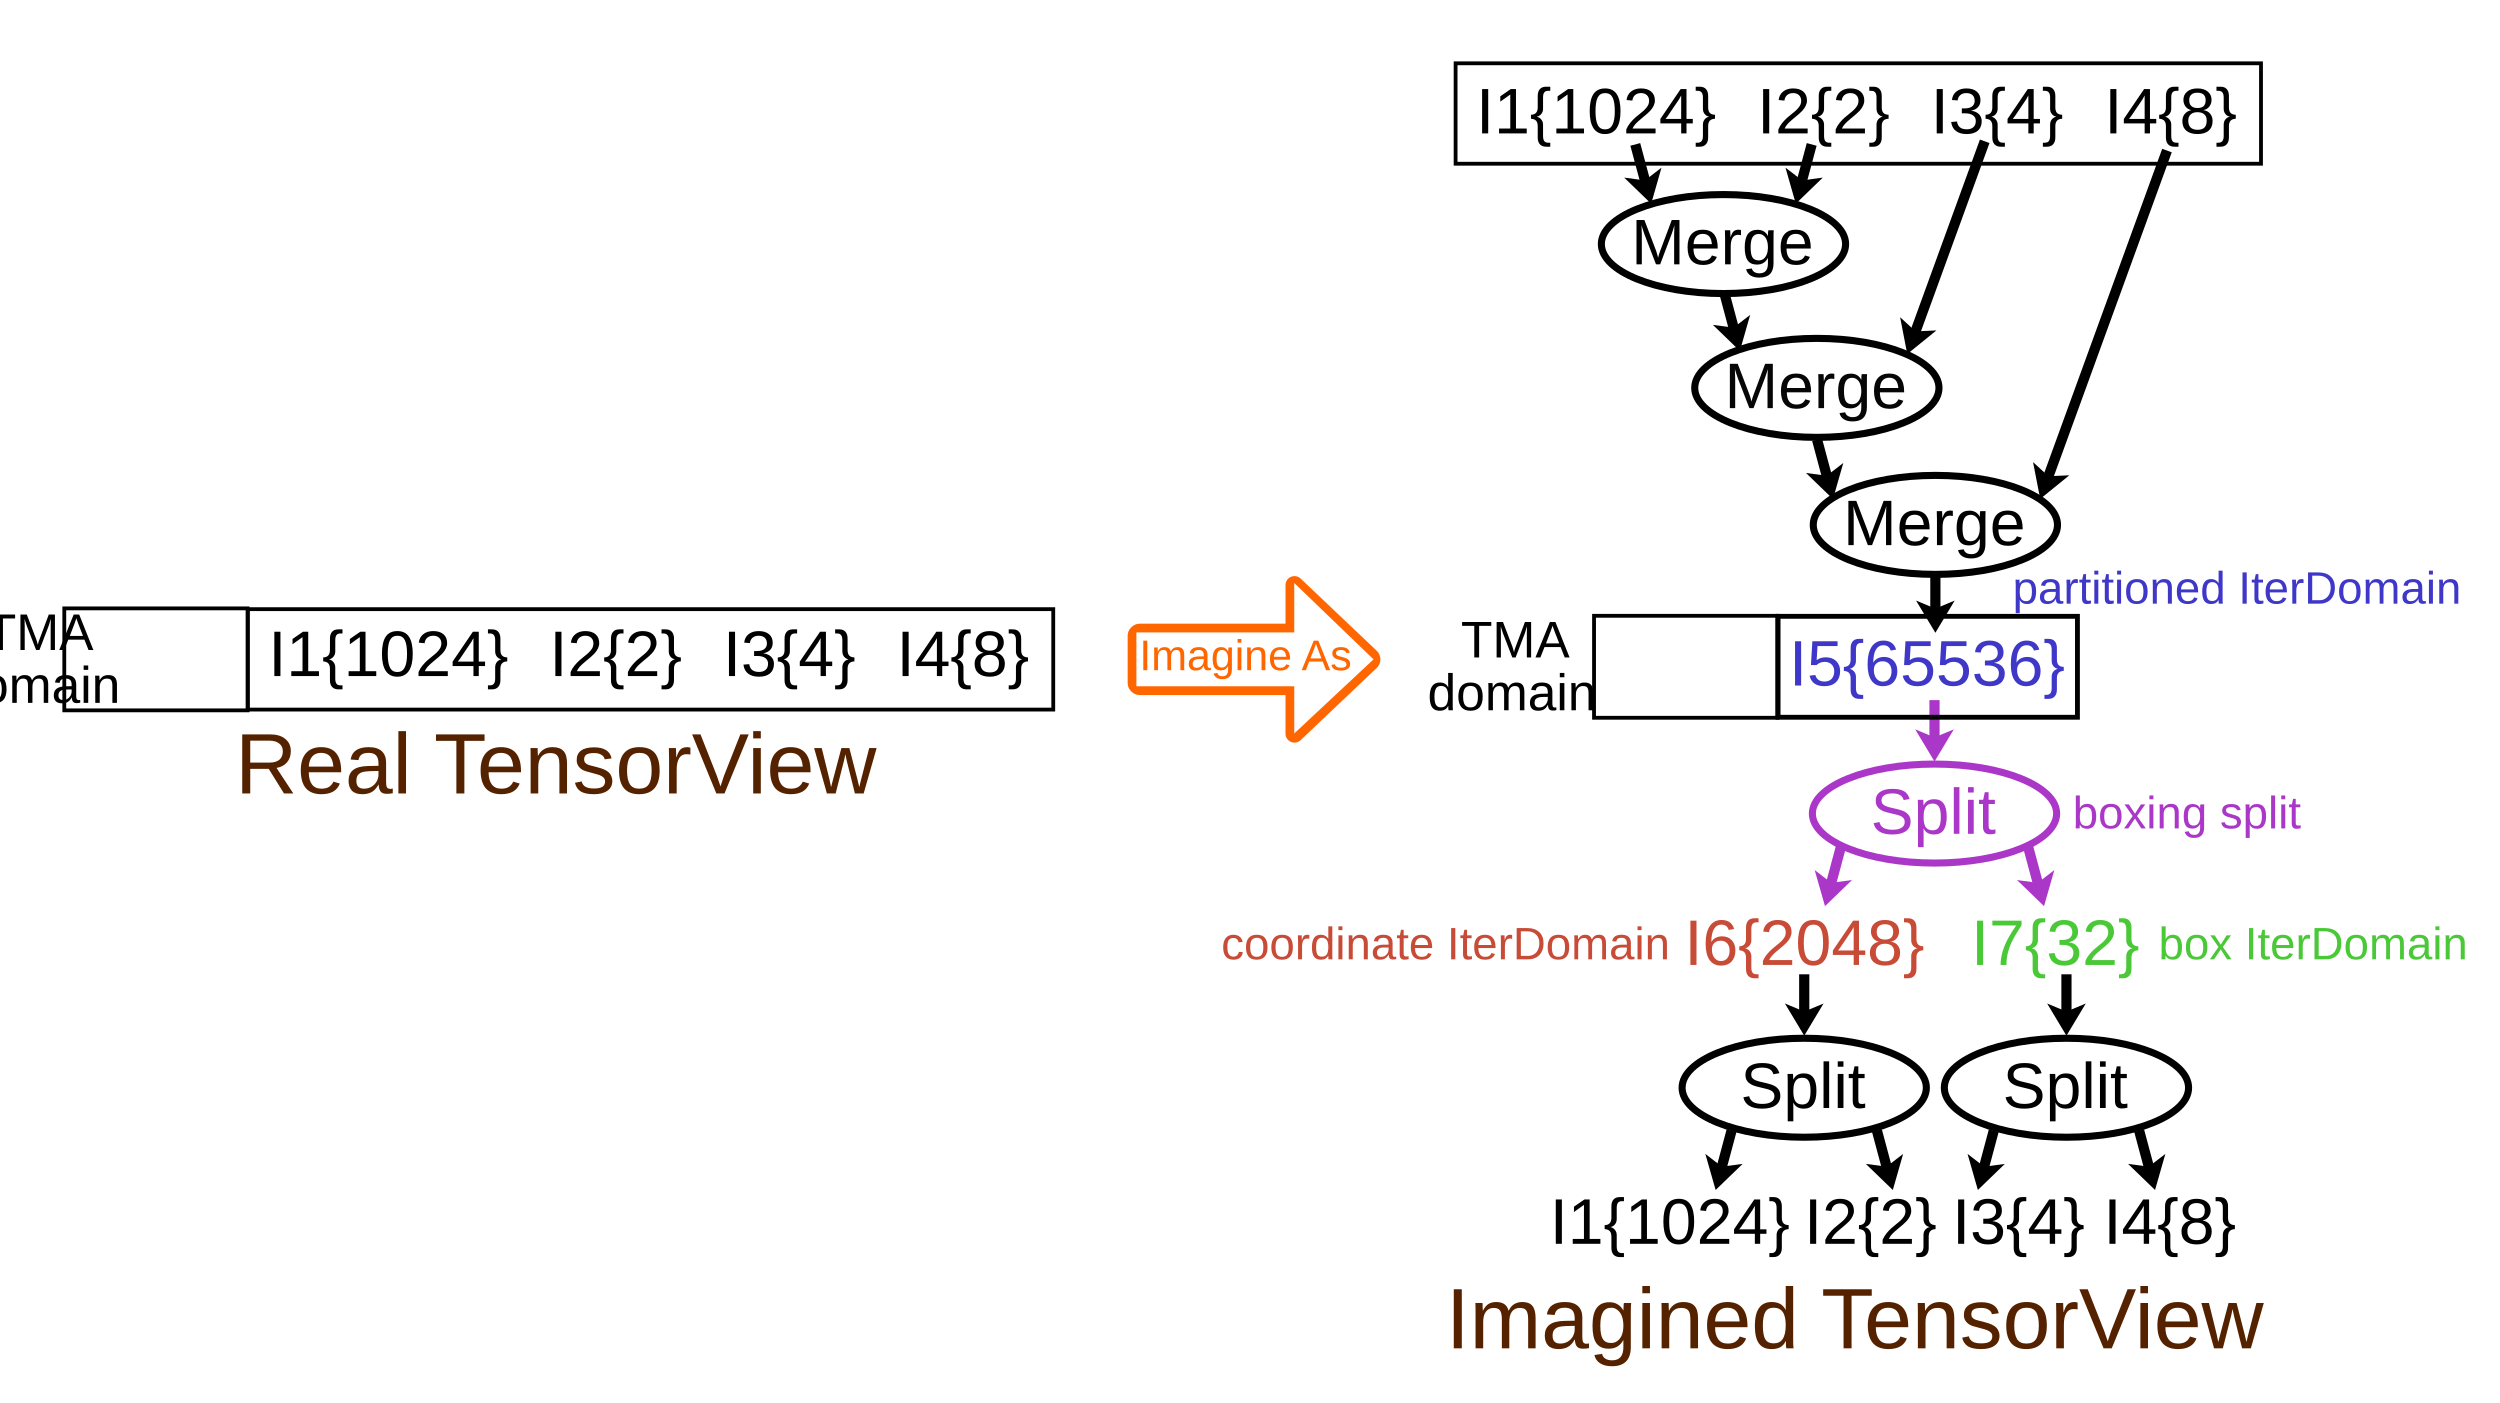
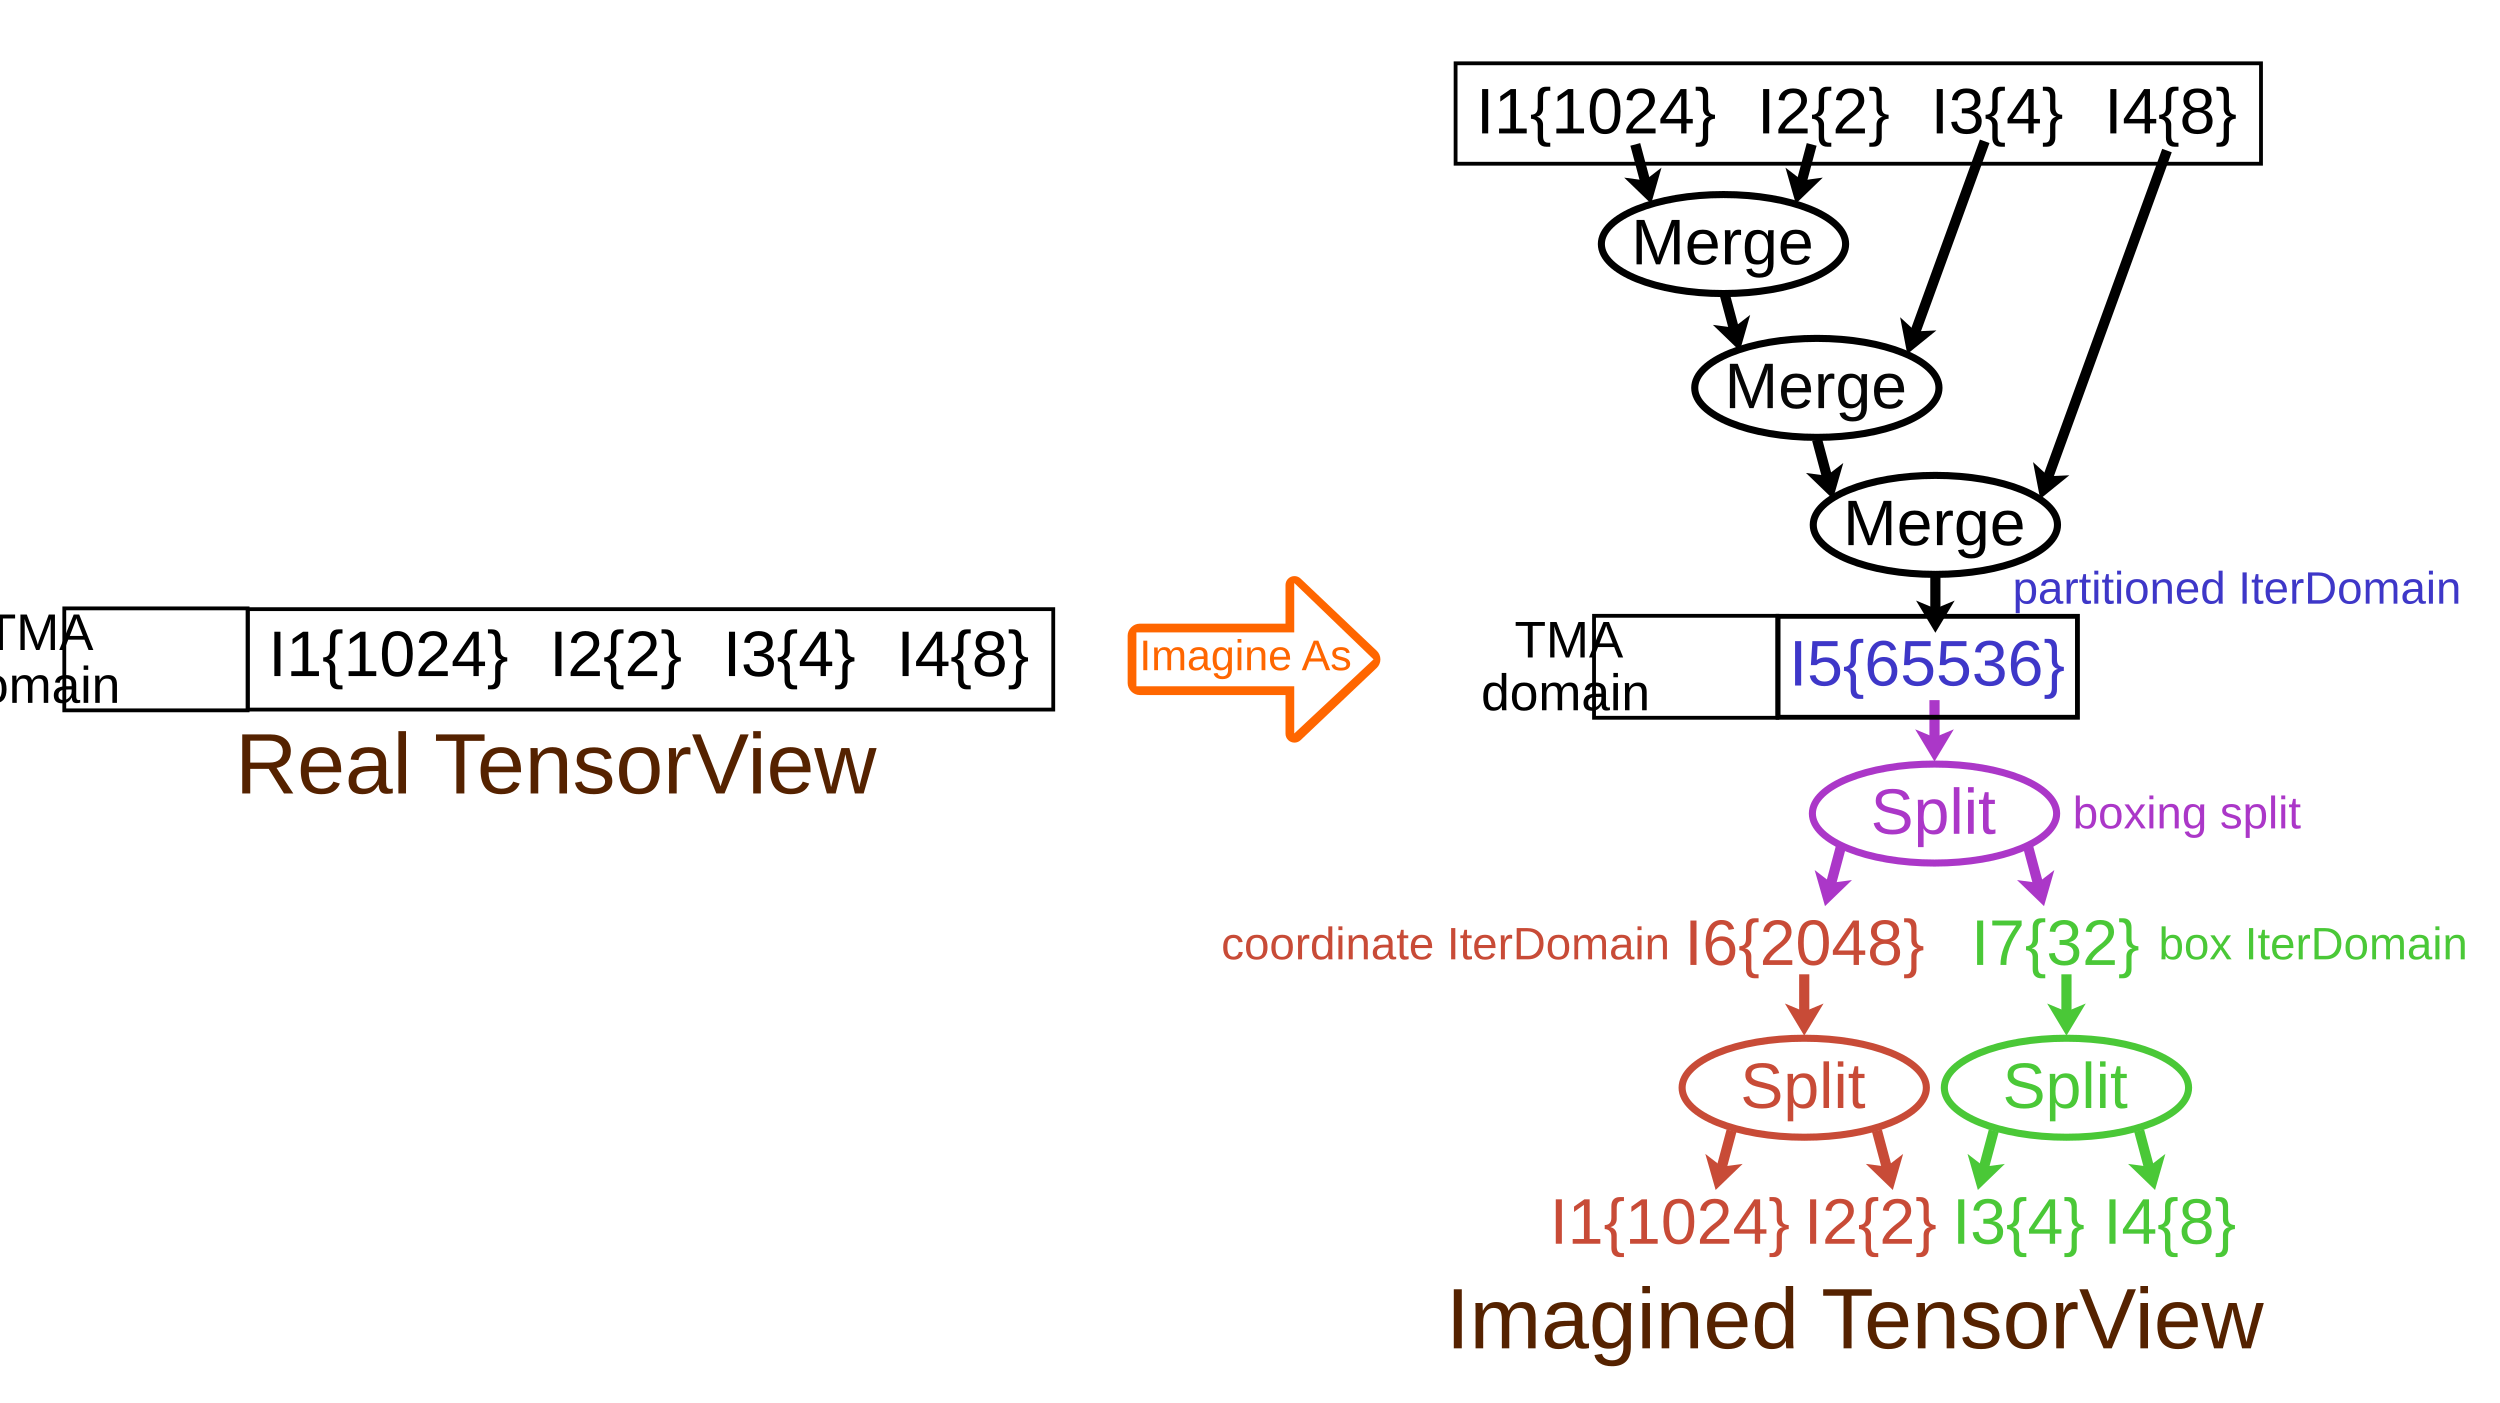
<svg xmlns="http://www.w3.org/2000/svg" width="205mm" height="115mm" viewBox="0 0 205 115" version="1.1" id="svg1" xml:space="preserve">
  <defs id="defs1" />
  <g id="layer1">
    <g id="g27" transform="matrix(0.4989088,0,0,0.4989088,3.883558,3.314928)">
      <text xml:space="preserve" style="font-style:normal;font-weight:normal;font-size:10.583px;line-height:1.25;font-family:sans-serif;fill:#000000;fill-opacity:1;stroke:none;stroke-width:0.265" x="36.34" y="104.466" id="text1-3-2">
        <tspan id="tspan1-1-6" style="font-style:normal;font-variant:normal;font-weight:normal;font-stretch:normal;font-family:Arial;-inkscape-font-specification:Arial;fill:#000000;fill-opacity:1;stroke-width:0.265" x="36.34" y="104.466">I1{1024}</tspan>
      </text>
      <text xml:space="preserve" style="font-style:normal;font-weight:normal;font-size:10.583px;line-height:1.25;font-family:sans-serif;fill:#000000;fill-opacity:1;stroke:none;stroke-width:0.265" x="82.529" y="104.466" id="text3-7-9">
        <tspan id="tspan3-8-5" style="font-style:normal;font-variant:normal;font-weight:normal;font-stretch:normal;font-family:Arial;-inkscape-font-specification:Arial;fill:#000000;fill-opacity:1;stroke-width:0.265" x="82.529" y="104.466">I2{2}</tspan>
      </text>
      <text xml:space="preserve" style="font-style:normal;font-weight:normal;font-size:10.583px;line-height:1.25;font-family:sans-serif;fill:#000000;fill-opacity:1;stroke:none;stroke-width:0.265" x="111.059" y="104.466" id="text3-7-9-3">
        <tspan id="tspan3-8-5-9" style="font-style:normal;font-variant:normal;font-weight:normal;font-stretch:normal;font-family:Arial;-inkscape-font-specification:Arial;fill:#000000;fill-opacity:1;stroke-width:0.265" x="111.059" y="104.466">I3{4}</tspan>
      </text>
      <text xml:space="preserve" style="font-style:normal;font-weight:normal;font-size:10.583px;line-height:1.25;font-family:sans-serif;fill:#000000;fill-opacity:1;stroke:none;stroke-width:0.265" x="139.59" y="104.466" id="text3-7-9-3-3">
        <tspan id="tspan3-8-5-9-9" style="font-style:normal;font-variant:normal;font-weight:normal;font-stretch:normal;font-family:Arial;-inkscape-font-specification:Arial;fill:#000000;fill-opacity:1;stroke-width:0.265" x="139.59" y="104.466">I4{8}</tspan>
      </text>
      <rect style="fill:none;stroke:#000000;stroke-width:0.626;stroke-dasharray:none" id="rect6-6-1" width="132.375" height="16.506" x="32.952" y="93.475" />
      <g id="g19" transform="translate(0,90.57223)">
        <rect style="fill:none;stroke:#000000;stroke-width:0.626;stroke-dasharray:none" id="rect6-8-0-2" width="30.127" height="16.759" x="2.783" y="2.776" />
        <text xml:space="preserve" style="font-style:normal;font-weight:normal;font-size:8.467px;line-height:1.25;font-family:sans-serif;fill:#000000;fill-opacity:1;stroke:none;stroke-width:0.265" x="31.801" y="7.622" id="text8-6-7">
          <tspan id="tspan8-3-2" style="font-style:normal;font-variant:normal;font-weight:normal;font-stretch:normal;font-size:8.467px;font-family:Arial;-inkscape-font-specification:Arial;text-align:end;text-anchor:end;stroke-width:0.265" x="31.801" y="7.622" dy="2">TMA</tspan>
          <tspan style="font-style:normal;font-variant:normal;font-weight:normal;font-stretch:normal;font-size:8.467px;font-family:Arial;-inkscape-font-specification:Arial;text-align:end;text-anchor:end;stroke-width:0.265" x="31.801" y="18.303" id="tspan9-2-2" dy="0 0 0 -0.05">domain</tspan>
        </text>
      </g>
    </g>
    <text xml:space="preserve" style="font-size:3.739px;fill:#3e37c8;fill-opacity:1;stroke-width:0.331;stroke-dasharray:none" x="165.04" y="49.499" id="text6">
      <tspan id="tspan6" style="font-style:normal;font-variant:normal;font-weight:normal;font-stretch:normal;font-size:3.739px;font-family:Arial;-inkscape-font-specification:Arial;stroke-width:0.331" x="165.04" y="49.499">partitioned IterDomain</tspan>
    </text>
    <text xml:space="preserve" style="font-size:3.739px;fill:#ab37c8;fill-opacity:1;stroke-width:0.331;stroke-dasharray:none" x="169.967" y="67.933" id="text6-8">
      <tspan id="tspan6-8" style="font-style:normal;font-variant:normal;font-weight:normal;font-stretch:normal;font-size:3.739px;font-family:Arial;-inkscape-font-specification:Arial;fill:#ab37c8;fill-opacity:1;stroke-width:0.331" x="169.967" y="67.933">boxing split</tspan>
    </text>
    <text xml:space="preserve" style="font-size:3.739px;fill:#4ac837;fill-opacity:1;stroke-width:0.331;stroke-dasharray:none" x="177.004" y="78.664" id="text6-9">
      <tspan id="tspan6-2" style="font-style:normal;font-variant:normal;font-weight:normal;font-stretch:normal;font-size:3.739px;font-family:Arial;-inkscape-font-specification:Arial;fill:#4ac837;fill-opacity:1;stroke-width:0.331" x="177.004" y="78.664">box IterDomain</tspan>
    </text>
    <text xml:space="preserve" style="font-size:3.739px;fill:#c84b37;fill-opacity:1;stroke-width:0.331;stroke-dasharray:none" x="100.146" y="78.664" id="text6-9-2">
      <tspan id="tspan6-2-6" style="font-style:normal;font-variant:normal;font-weight:normal;font-stretch:normal;font-size:3.739px;font-family:Arial;-inkscape-font-specification:Arial;fill:#c84b37;fill-opacity:1;stroke-width:0.331" x="100.146" y="78.664">coordinate IterDomain</tspan>
    </text>
-     <g id="g28" transform="matrix(0.4989088,0,0,0.4989088,3.948814,3.314928)">
-       <g id="g26" transform="translate(36.80747,0.8580268)">
-         <text xml:space="preserve" style="font-style:normal;font-weight:normal;font-size:10.583px;line-height:1.25;font-family:sans-serif;fill:#000000;fill-opacity:1;stroke:none;stroke-width:0.265" x="210.014" y="196.922" id="text1-3-2-6">
-           <tspan id="tspan1-1-6-1" style="font-style:normal;font-variant:normal;font-weight:normal;font-stretch:normal;font-family:Arial;-inkscape-font-specification:Arial;fill:#000000;fill-opacity:1;stroke-width:0.265" x="210.014" y="196.922">I1{1024}</tspan>
+     <text xml:space="preserve" style="font-style:normal;font-weight:normal;font-size:5.28px;line-height:1.25;font-family:sans-serif;fill:#c84b37;fill-opacity:1;stroke:none;stroke-width:0.132" x="127.09" y="101.989" id="text1-3-2-6">
+       <tspan id="tspan1-1-6-1" style="font-style:normal;font-variant:normal;font-weight:normal;font-stretch:normal;font-family:Arial;-inkscape-font-specification:Arial;fill:#c84b37;fill-opacity:1;stroke-width:0.132" x="127.09" y="101.989">I1{1024}</tspan>
+     </text>
+     <text xml:space="preserve" style="font-style:normal;font-weight:normal;font-size:5.28px;line-height:1.25;font-family:sans-serif;fill:#c84b37;fill-opacity:1;stroke:none;stroke-width:0.132" x="147.943" y="101.989" id="text1-3-2-6-6">
+       <tspan id="tspan1-1-6-1-5" style="font-style:normal;font-variant:normal;font-weight:normal;font-stretch:normal;font-family:Arial;-inkscape-font-specification:Arial;fill:#c84b37;fill-opacity:1;stroke-width:0.132" x="147.943" y="101.989">I2{2}</tspan>
+     </text>
+     <text xml:space="preserve" style="font-style:normal;font-weight:normal;font-size:5.28px;line-height:1.25;font-family:sans-serif;fill:#4ac837;fill-opacity:1;stroke:none;stroke-width:0.132" x="160.084" y="101.989" id="text1-3-2-6-4">
+       <tspan id="tspan1-1-6-1-52" style="font-style:normal;font-variant:normal;font-weight:normal;font-stretch:normal;font-family:Arial;-inkscape-font-specification:Arial;fill:#4ac837;fill-opacity:1;stroke-width:0.132" x="160.084" y="101.989">I3{4}</tspan>
+     </text>
+     <text xml:space="preserve" style="font-style:normal;font-weight:normal;font-size:5.28px;line-height:1.25;font-family:sans-serif;fill:#4ac837;fill-opacity:1;stroke:none;stroke-width:0.132" x="172.489" y="101.989" id="text1-3-2-6-4-4">
+       <tspan id="tspan1-1-6-1-52-3" style="font-style:normal;font-variant:normal;font-weight:normal;font-stretch:normal;font-family:Arial;-inkscape-font-specification:Arial;fill:#4ac837;fill-opacity:1;stroke-width:0.132" x="172.489" y="101.989">I4{8}</tspan>
+     </text>
+     <g id="g2-2" transform="matrix(-0.4819089,0.1291271,0.1291271,0.4819089,155.5199,-12.81919)" style="fill:#000000;fill-opacity:1">
+       <path d="m 54.277,46.722 -3.175,-5.292 3.175,1.323 3.175,-1.323 z" id="path1-7-8-3" style="fill:#000000;fill-opacity:1;stroke:none;stroke-width:0.265" />
+       <rect style="fill:#000000;fill-opacity:1;stroke:none;stroke-width:0.129" id="rect13-6-5-7" width="1.673" height="6.77" x="53.441" y="36.63" />
+     </g>
+     <g id="g2-2-8" transform="matrix(-0.4819089,-0.1291271,-0.1291271,0.4819089,179.4448,1.198167)" style="fill:#000000;fill-opacity:1">
+       <path d="m 54.277,46.722 -3.175,-5.292 3.175,1.323 3.175,-1.323 z" id="path1-7-8-3-9" style="fill:#000000;fill-opacity:1;stroke:none;stroke-width:0.265" />
+       <rect style="fill:#000000;fill-opacity:1;stroke:none;stroke-width:0.129" id="rect13-6-5-7-7" width="1.673" height="6.77" x="53.441" y="36.63" />
+     </g>
+     <text xml:space="preserve" style="font-style:normal;font-weight:normal;font-size:5.28px;line-height:1.25;font-family:sans-serif;fill:#3e37c8;fill-opacity:1;stroke:none;stroke-width:0.132" x="133.756" y="21.674" id="text19">
+       <tspan id="tspan19" style="font-style:normal;font-variant:normal;font-weight:normal;font-stretch:normal;font-family:Arial;-inkscape-font-specification:Arial;fill:#000000;fill-opacity:1;stroke-width:0.132" x="133.756" y="21.674">Merge</tspan>
+     </text>
+     <ellipse style="fill:none;fill-opacity:1;stroke:#000000;stroke-width:0.581;stroke-dasharray:none;stroke-opacity:1" id="path19" cx="141.326" cy="20.012" rx="10.014" ry="4.059" />
+     <g id="g17" transform="matrix(0.4989088,0,0,0.4989088,20.59635,2.950988)">
+       <g id="g2-2-5" transform="rotate(15,-209.2535,871.1302)">
+         <path d="m 54.277,46.722 -3.175,-5.292 3.175,1.323 3.175,-1.323 z" id="path1-7-8-3-0" style="fill:#ab37c8;fill-opacity:1;stroke:none;stroke-width:0.265" />
+         <rect style="fill:#ab37c8;fill-opacity:1;stroke:none;stroke-width:0.129" id="rect13-6-5-7-3" width="1.673" height="6.77" x="53.441" y="36.63" />
+       </g>
+       <g id="g2-2-8-6" transform="rotate(-15,540.2012,-818.1127)">
+         <path d="m 54.277,46.722 -3.175,-5.292 3.175,1.323 3.175,-1.323 z" id="path1-7-8-3-9-1" style="fill:#ab37c8;fill-opacity:1;stroke:none;stroke-width:0.265" />
+         <rect style="fill:#ab37c8;fill-opacity:1;stroke:none;stroke-width:0.129" id="rect13-6-5-7-7-0" width="1.673" height="6.77" x="53.441" y="36.63" />
+       </g>
+     </g>
+     <g id="g2-9" transform="matrix(0.4989088,0,0,0.4989088,131.5502,39.13562)">
+       <path d="m 54.277,46.722 -3.175,-5.292 3.175,1.323 3.175,-1.323 z" id="path1-7-8-36" style="fill:#ab37c8;fill-opacity:1;stroke:none;stroke-width:0.265" />
+       <rect style="fill:#ab37c8;fill-opacity:1;stroke:none;stroke-width:0.129" id="rect13-6-5-0" width="1.673" height="6.77" x="53.441" y="36.63" />
+     </g>
+     <g id="g7" transform="matrix(0.4989088,0,0,0.4989088,94.92179,46.89683)">
+       <text xml:space="preserve" style="font-style:normal;font-weight:normal;font-size:10.583px;line-height:1.25;font-family:sans-serif;fill:#000000;fill-opacity:1;stroke:none;stroke-width:0.265" x="117.202" y="43.047" id="text19-2">
+         <tspan id="tspan19-61" style="font-style:normal;font-variant:normal;font-weight:normal;font-stretch:normal;font-family:Arial;-inkscape-font-specification:Arial;fill:#ab37c8;fill-opacity:1;stroke-width:0.265" x="117.202" y="43.047">Split</tspan>
+       </text>
+       <ellipse style="fill:none;fill-opacity:1;stroke:#ab37c8;stroke-width:1.165;stroke-dasharray:none;stroke-opacity:1" id="path19-8" cx="127.694" cy="39.717" rx="20.072" ry="8.135" />
+     </g>
+     <g id="g5" transform="matrix(0.4989088,0,0,0.4989088,22.31239,3.743006)">
+       <text xml:space="preserve" style="font-style:normal;font-weight:normal;font-size:10.583px;line-height:1.25;font-family:sans-serif;fill:#000000;fill-opacity:1;stroke:none;stroke-width:0.265" x="197.905" y="14.423" id="text1-3-2-4">
+         <tspan id="tspan1-1-6-7" style="font-style:normal;font-variant:normal;font-weight:normal;font-stretch:normal;font-family:Arial;-inkscape-font-specification:Arial;fill:#000000;fill-opacity:1;stroke-width:0.265" x="197.905" y="14.423">I1{1024}</tspan>
+       </text>
+       <text xml:space="preserve" style="font-style:normal;font-weight:normal;font-size:10.583px;line-height:1.25;font-family:sans-serif;fill:#000000;fill-opacity:1;stroke:none;stroke-width:0.265" x="244.094" y="14.423" id="text3-7-9-1">
+         <tspan id="tspan3-8-5-3" style="font-style:normal;font-variant:normal;font-weight:normal;font-stretch:normal;font-family:Arial;-inkscape-font-specification:Arial;fill:#000000;fill-opacity:1;stroke-width:0.265" x="244.094" y="14.423">I2{2}</tspan>
+       </text>
+       <text xml:space="preserve" style="font-style:normal;font-weight:normal;font-size:10.583px;line-height:1.25;font-family:sans-serif;fill:#000000;fill-opacity:1;stroke:none;stroke-width:0.265" x="272.625" y="14.423" id="text3-7-9-3-8">
+         <tspan id="tspan3-8-5-9-4" style="font-style:normal;font-variant:normal;font-weight:normal;font-stretch:normal;font-family:Arial;-inkscape-font-specification:Arial;fill:#000000;fill-opacity:1;stroke-width:0.265" x="272.625" y="14.423">I3{4}</tspan>
+       </text>
+       <text xml:space="preserve" style="font-style:normal;font-weight:normal;font-size:10.583px;line-height:1.25;font-family:sans-serif;fill:#000000;fill-opacity:1;stroke:none;stroke-width:0.265" x="301.156" y="14.423" id="text3-7-9-3-3-8">
+         <tspan id="tspan3-8-5-9-9-0" style="font-style:normal;font-variant:normal;font-weight:normal;font-stretch:normal;font-family:Arial;-inkscape-font-specification:Arial;fill:#000000;fill-opacity:1;stroke-width:0.265" x="301.156" y="14.423">I4{8}</tspan>
+       </text>
+       <rect style="fill:none;stroke:#000000;stroke-width:0.626;stroke-dasharray:none" id="rect6-6-1-4" width="132.375" height="16.506" x="194.517" y="2.902" />
+     </g>
+     <g id="g13" transform="matrix(0.4688209,0.1706369,-0.1706369,0.4688209,36.38234,-42.58775)">
+       <path d="m 275.142,52.626 3.175,-5.292 -3.175,1.323 -3.175,-1.323 z" id="path1-7-8-3-9-8" style="fill:#000000;fill-opacity:1;stroke:none;stroke-width:0.265" />
+       <rect style="fill:#000000;fill-opacity:1;stroke:none;stroke-width:0.289" id="rect13-6-5-7-7-2" width="1.673" height="33.892" x="-275.979" y="15.412" transform="scale(-1,1)" />
+     </g>
+     <g id="g16" transform="matrix(0.4989088,0,0,0.4989088,22.57639,3.743006)">
+       <text xml:space="preserve" style="font-style:normal;font-weight:normal;font-size:10.583px;line-height:1.25;font-family:sans-serif;fill:#3e37c8;fill-opacity:0.976;stroke:none;stroke-width:0.265" x="238.193" y="59.578" id="text19-3">
+         <tspan id="tspan19-9" style="font-style:normal;font-variant:normal;font-weight:normal;font-stretch:normal;font-family:Arial;-inkscape-font-specification:Arial;fill:#000000;fill-opacity:0.976;stroke-width:0.265" x="238.193" y="59.578">Merge</tspan>
+       </text>
+       <ellipse style="fill:none;fill-opacity:1;stroke:#000000;stroke-width:1.165;stroke-dasharray:none;stroke-opacity:1" id="path19-0" cx="253.365" cy="56.248" rx="20.072" ry="8.135" />
+     </g>
+     <g id="g2-2-55-5" transform="matrix(-0.4819089,0.1291271,0.1291271,0.4819089,170.4275,11.39855)" style="fill:#000000;fill-opacity:1">
+       <path d="m 54.277,46.722 -3.175,-5.292 3.175,1.323 3.175,-1.323 z" id="path1-7-8-3-8-8" style="fill:#000000;fill-opacity:1;stroke:none;stroke-width:0.265" />
+       <rect style="fill:#000000;fill-opacity:1;stroke:none;stroke-width:0.129" id="rect13-6-5-7-2-6" width="1.673" height="6.77" x="53.441" y="36.63" />
+     </g>
+     <g id="g14" transform="matrix(0.4989088,0,0,0.4989088,25.21645,2.422976)">
+       <text xml:space="preserve" style="font-style:normal;font-weight:normal;font-size:10.583px;line-height:1.25;font-family:sans-serif;fill:#000000;fill-opacity:1;stroke:none;stroke-width:0.265" x="252.38" y="84.743" id="text19-3-9">
+         <tspan id="tspan19-9-4" style="font-style:normal;font-variant:normal;font-weight:normal;font-stretch:normal;font-family:Arial;-inkscape-font-specification:Arial;fill:#000000;fill-opacity:1;stroke-width:0.265" x="252.38" y="84.743">Merge</tspan>
+       </text>
+       <ellipse style="fill:none;fill-opacity:1;stroke:#000000;stroke-width:1.165;stroke-dasharray:none;stroke-opacity:1" id="path19-0-1" cx="267.553" cy="81.413" rx="20.072" ry="8.135" />
+     </g>
+     <g id="g15" transform="matrix(0.4688209,0.1706369,-0.1706369,0.4688209,37.32815,-47.7512)">
+       <path d="m 305.574,77.902 3.175,-5.292 -3.175,1.323 -3.175,-1.323 z" id="path1-7-8-3-9-8-5" style="fill:#000000;fill-opacity:1;stroke:none;stroke-width:0.265" />
+       <rect style="fill:#000000;fill-opacity:1;stroke:none;stroke-width:0.377" id="rect13-6-5-7-7-2-9" width="1.673" height="57.61" x="-306.41" y="16.971" transform="scale(-1,1)" />
+     </g>
+     <g id="g2-6-7" transform="matrix(0.4989088,0,0,0.4989088,131.6214,28.57673)" style="fill:#000000;fill-opacity:1">
+       <path d="m 54.277,46.722 -3.175,-5.292 3.175,1.323 3.175,-1.323 z" id="path1-7-8-4-5" style="fill:#000000;fill-opacity:1;stroke:none;stroke-width:0.265" />
+       <rect style="fill:#000000;fill-opacity:1;stroke:none;stroke-width:0.129" id="rect13-6-5-6-7" width="1.673" height="6.77" x="53.441" y="36.63" />
+     </g>
+     <text xml:space="preserve" style="font-style:normal;font-weight:normal;font-size:5.28px;line-height:1.25;font-family:sans-serif;fill:#000000;fill-opacity:1;stroke:none;stroke-width:0.132" x="146.71" y="56.214" id="text3-7-9-3-8-2-4-5">
+       <tspan id="tspan3-8-5-9-4-2-3-0" style="font-style:normal;font-variant:normal;font-weight:normal;font-stretch:normal;font-family:Arial;-inkscape-font-specification:Arial;fill:#3e37c8;fill-opacity:1;stroke-width:0.132" x="146.71" y="56.214">I5{65536}</tspan>
+     </text>
+     <text xml:space="preserve" style="font-style:normal;font-weight:normal;font-size:5.28px;line-height:1.25;font-family:sans-serif;fill:#4ac837;fill-opacity:1;stroke:none;stroke-width:0.132" x="161.635" y="79.124" id="text3-7-9-3-8-2-4-5-1">
+       <tspan id="tspan3-8-5-9-4-2-3-0-0" style="font-style:normal;font-variant:normal;font-weight:normal;font-stretch:normal;font-family:Arial;-inkscape-font-specification:Arial;fill:#4ac837;fill-opacity:1;stroke-width:0.132" x="161.635" y="79.124">I7{32}</tspan>
+     </text>
+     <text xml:space="preserve" style="font-style:normal;font-weight:normal;font-size:5.28px;line-height:1.25;font-family:sans-serif;fill:#c84b37;fill-opacity:1;stroke:none;stroke-width:0.132" x="138.129" y="79.124" id="text3-7-9-3-8-2-4-5-1-8">
+       <tspan id="tspan3-8-5-9-4-2-3-0-0-0" style="font-style:normal;font-variant:normal;font-weight:normal;font-stretch:normal;font-family:Arial;-inkscape-font-specification:Arial;fill:#c84b37;fill-opacity:1;stroke-width:0.132" x="138.129" y="79.124">I6{2048}</tspan>
+     </text>
+     <g id="g2-2-55-5-1" transform="matrix(-0.4819089,0.1291271,0.1291271,0.4819089,162.7921,-0.7457045)" style="fill:#000000;fill-opacity:1">
+       <path d="m 54.277,46.722 -3.175,-5.292 3.175,1.323 3.175,-1.323 z" id="path1-7-8-3-8-8-0" style="fill:#000000;fill-opacity:1;stroke:none;stroke-width:0.265" />
+       <rect style="fill:#000000;fill-opacity:1;stroke:none;stroke-width:0.129" id="rect13-6-5-7-2-6-9" width="1.673" height="6.77" x="53.441" y="36.63" />
+     </g>
+     <g id="g10-9" transform="matrix(0.4989088,0,0,0.4989088,34.46689,2.846593)" style="fill:#4ac837;fill-opacity:1">
+       <g id="g2-2-5-4" transform="rotate(15,-388.5593,884.3984)" style="fill:#4ac837;fill-opacity:1">
+         <path d="m 54.277,46.722 -3.175,-5.292 3.175,1.323 3.175,-1.323 z" id="path1-7-8-3-0-7" style="fill:#4ac837;fill-opacity:1;stroke:none;stroke-width:0.265" />
+         <rect style="fill:#4ac837;fill-opacity:1;stroke:none;stroke-width:0.129" id="rect13-6-5-7-3-0" width="1.673" height="6.77" x="53.441" y="36.63" />
+       </g>
+       <g id="g2-2-8-6-4" transform="rotate(-15,713.3918,-758.3948)" style="fill:#4ac837;fill-opacity:1">
+         <path d="m 54.277,46.722 -3.175,-5.292 3.175,1.323 3.175,-1.323 z" id="path1-7-8-3-9-1-0" style="fill:#4ac837;fill-opacity:1;stroke:none;stroke-width:0.265" />
+         <rect style="fill:#4ac837;fill-opacity:1;stroke:none;stroke-width:0.129" id="rect13-6-5-7-7-0-6" width="1.673" height="6.77" x="53.441" y="36.63" />
+       </g>
+     </g>
+     <g id="g2-9-5" transform="matrix(0.4989088,0,0,0.4989088,142.3698,61.618)" style="fill:#4ac837;fill-opacity:1">
+       <path d="m 54.277,46.722 -3.175,-5.292 3.175,1.323 3.175,-1.323 z" id="path1-7-8-36-3" style="fill:#4ac837;fill-opacity:1;stroke:none;stroke-width:0.265" />
+       <rect style="fill:#4ac837;fill-opacity:1;stroke:none;stroke-width:0.129" id="rect13-6-5-0-8" width="1.673" height="6.77" x="53.441" y="36.63" />
+     </g>
+     <text xml:space="preserve" style="font-style:normal;font-weight:normal;font-size:5.28px;line-height:1.25;font-family:sans-serif;fill:#4ac837;fill-opacity:1;stroke:none;stroke-width:0.132" x="164.214" y="90.856" id="text19-2-1">
+       <tspan id="tspan19-61-2" style="font-style:normal;font-variant:normal;font-weight:normal;font-stretch:normal;font-family:Arial;-inkscape-font-specification:Arial;fill:#4ac837;fill-opacity:1;stroke-width:0.132" x="164.214" y="90.856">Split</tspan>
+     </text>
+     <ellipse style="fill:none;fill-opacity:1;stroke:#4ac837;stroke-width:0.581;stroke-dasharray:none;stroke-opacity:1" id="path19-8-4" cx="169.449" cy="89.194" rx="10.014" ry="4.059" />
+     <g id="g10-9-7" transform="matrix(0.4989088,0,0,0.4989088,12.9647,2.846593)" style="fill:#c84b37;fill-opacity:1">
+       <g id="g2-2-5-4-6" transform="rotate(15,-388.5593,884.3984)" style="fill:#c84b37;fill-opacity:1">
+         <path d="m 54.277,46.722 -3.175,-5.292 3.175,1.323 3.175,-1.323 z" id="path1-7-8-3-0-7-5" style="fill:#c84b37;fill-opacity:1;stroke:none;stroke-width:0.265" />
+         <rect style="fill:#c84b37;fill-opacity:1;stroke:none;stroke-width:0.129" id="rect13-6-5-7-3-0-0" width="1.673" height="6.77" x="53.441" y="36.63" />
+       </g>
+       <g id="g2-2-8-6-4-4" transform="rotate(-15,713.3918,-758.3948)" style="fill:#c84b37;fill-opacity:1">
+         <path d="m 54.277,46.722 -3.175,-5.292 3.175,1.323 3.175,-1.323 z" id="path1-7-8-3-9-1-0-5" style="fill:#c84b37;fill-opacity:1;stroke:none;stroke-width:0.265" />
+         <rect style="fill:#c84b37;fill-opacity:1;stroke:none;stroke-width:0.129" id="rect13-6-5-7-7-0-6-1" width="1.673" height="6.77" x="53.441" y="36.63" />
+       </g>
+     </g>
+     <g id="g2-9-5-2" transform="matrix(0.4989088,0,0,0.4989088,120.8676,61.618)" style="fill:#c84b37;fill-opacity:1">
+       <path d="m 54.277,46.722 -3.175,-5.292 3.175,1.323 3.175,-1.323 z" id="path1-7-8-36-3-3" style="fill:#c84b37;fill-opacity:1;stroke:none;stroke-width:0.265" />
+       <rect style="fill:#c84b37;fill-opacity:1;stroke:none;stroke-width:0.129" id="rect13-6-5-0-8-7" width="1.673" height="6.77" x="53.441" y="36.63" />
+     </g>
+     <text xml:space="preserve" style="font-style:normal;font-weight:normal;font-size:5.28px;line-height:1.25;font-family:sans-serif;fill:#c84b37;fill-opacity:1;stroke:none;stroke-width:0.132" x="142.712" y="90.856" id="text19-2-1-2">
+       <tspan id="tspan19-61-2-4" style="font-style:normal;font-variant:normal;font-weight:normal;font-stretch:normal;font-family:Arial;-inkscape-font-specification:Arial;fill:#c84b37;fill-opacity:1;stroke-width:0.132" x="142.712" y="90.856">Split</tspan>
+     </text>
+     <ellipse style="fill:none;fill-opacity:1;stroke:#c84b37;stroke-width:0.581;stroke-dasharray:none;stroke-opacity:1" id="path19-8-4-1" cx="147.947" cy="89.194" rx="10.014" ry="4.059" />
+     <g id="g21" transform="matrix(0.4989088,0,0,0.4989088,22.31239,3.743006)">
+       <rect style="fill:none;stroke:#000000;stroke-width:0.796;stroke-dasharray:none" id="rect6-8-0-2-4-9" width="49.203" height="16.589" x="247.52" y="93.796" />
+       <g id="g20" transform="translate(27.51668)">
+         <rect style="fill:none;stroke:#000000;stroke-width:0.626;stroke-dasharray:none" id="rect6-8-0-2-4" width="30.127" height="16.759" x="189.755" y="93.711" />
+         <text xml:space="preserve" style="font-style:normal;font-weight:normal;font-size:8.467px;line-height:1.25;font-family:sans-serif;fill:#000000;fill-opacity:1;stroke:none;stroke-width:0.265" x="218.772" y="98.557" id="text8-6-7-1">
+           <tspan id="tspan8-3-2-4" style="font-style:normal;font-variant:normal;font-weight:normal;font-stretch:normal;font-size:8.467px;font-family:Arial;-inkscape-font-specification:Arial;text-align:end;text-anchor:end;stroke-width:0.265" x="218.772" y="98.557" dy="2">TMA</tspan>
+           <tspan style="font-style:normal;font-variant:normal;font-weight:normal;font-stretch:normal;font-size:8.467px;font-family:Arial;-inkscape-font-specification:Arial;text-align:end;text-anchor:end;stroke-width:0.265" x="218.772" y="109.238" id="tspan9-2-2-6" dy="0 0 0 -0.05">domain</tspan>
        </text>
-         <text xml:space="preserve" style="font-style:normal;font-weight:normal;font-size:10.583px;line-height:1.25;font-family:sans-serif;fill:#000000;fill-opacity:1;stroke:none;stroke-width:0.265" x="251.811" y="196.922" id="text1-3-2-6-6">
-           <tspan id="tspan1-1-6-1-5" style="font-style:normal;font-variant:normal;font-weight:normal;font-stretch:normal;font-family:Arial;-inkscape-font-specification:Arial;fill:#000000;fill-opacity:1;stroke-width:0.265" x="251.811" y="196.922">I2{2}</tspan>
-         </text>
-         <text xml:space="preserve" style="font-style:normal;font-weight:normal;font-size:10.583px;line-height:1.25;font-family:sans-serif;fill:#000000;fill-opacity:1;stroke:none;stroke-width:0.265" x="276.146" y="196.922" id="text1-3-2-6-4">
-           <tspan id="tspan1-1-6-1-52" style="font-style:normal;font-variant:normal;font-weight:normal;font-stretch:normal;font-family:Arial;-inkscape-font-specification:Arial;fill:#000000;fill-opacity:1;stroke-width:0.265" x="276.146" y="196.922">I3{4}</tspan>
-         </text>
-         <text xml:space="preserve" style="font-style:normal;font-weight:normal;font-size:10.583px;line-height:1.25;font-family:sans-serif;fill:#000000;fill-opacity:1;stroke:none;stroke-width:0.265" x="301.01" y="196.922" id="text1-3-2-6-4-4">
-           <tspan id="tspan1-1-6-1-52-3" style="font-style:normal;font-variant:normal;font-weight:normal;font-stretch:normal;font-family:Arial;-inkscape-font-specification:Arial;fill:#000000;fill-opacity:1;stroke-width:0.265" x="301.01" y="196.922">I4{8}</tspan>
-         </text>
-         <g id="g2-2" transform="matrix(-0.9659258,0.258819,0.258819,0.9659258,266.9978,-33.19684)" style="fill:#000000;fill-opacity:1">
-           <path d="m 54.277,46.722 -3.175,-5.292 3.175,1.323 3.175,-1.323 z" id="path1-7-8-3" style="fill:#000000;fill-opacity:1;stroke:none;stroke-width:0.265" />
-           <rect style="fill:#000000;fill-opacity:1;stroke:none;stroke-width:0.129" id="rect13-6-5-7" width="1.673" height="6.77" x="53.441" y="36.63" />
-         </g>
-         <g id="g2-2-8" transform="matrix(-0.9659258,-0.258819,-0.258819,0.9659258,314.9522,-5.10081)" style="fill:#000000;fill-opacity:1">
-           <path d="m 54.277,46.722 -3.175,-5.292 3.175,1.323 3.175,-1.323 z" id="path1-7-8-3-9" style="fill:#000000;fill-opacity:1;stroke:none;stroke-width:0.265" />
-           <rect style="fill:#000000;fill-opacity:1;stroke:none;stroke-width:0.129" id="rect13-6-5-7-7" width="1.673" height="6.77" x="53.441" y="36.63" />
-         </g>
-         <text xml:space="preserve" style="font-style:normal;font-weight:normal;font-size:10.583px;line-height:1.25;font-family:sans-serif;fill:#3e37c8;fill-opacity:1;stroke:none;stroke-width:0.265" x="223.375" y="35.94" id="text19">
-           <tspan id="tspan19" style="font-style:normal;font-variant:normal;font-weight:normal;font-stretch:normal;font-family:Arial;-inkscape-font-specification:Arial;fill:#000000;fill-opacity:1;stroke-width:0.265" x="223.375" y="35.94">Merge</tspan>
-         </text>
-         <ellipse style="fill:none;fill-opacity:1;stroke:#000000;stroke-width:1.165;stroke-dasharray:none;stroke-opacity:1" id="path19" cx="238.547" cy="32.61" rx="20.072" ry="8.135" />
-         <g id="g17" transform="translate(-3.439585,-1.5875)">
-           <g id="g2-2-5" transform="rotate(15,-209.2535,871.1302)">
-             <path d="m 54.277,46.722 -3.175,-5.292 3.175,1.323 3.175,-1.323 z" id="path1-7-8-3-0" style="fill:#ab37c8;fill-opacity:1;stroke:none;stroke-width:0.265" />
-             <rect style="fill:#ab37c8;fill-opacity:1;stroke:none;stroke-width:0.129" id="rect13-6-5-7-3" width="1.673" height="6.77" x="53.441" y="36.63" />
-           </g>
-           <g id="g2-2-8-6" transform="rotate(-15,540.2012,-818.1127)">
-             <path d="m 54.277,46.722 -3.175,-5.292 3.175,1.323 3.175,-1.323 z" id="path1-7-8-3-9-1" style="fill:#ab37c8;fill-opacity:1;stroke:none;stroke-width:0.265" />
-             <rect style="fill:#ab37c8;fill-opacity:1;stroke:none;stroke-width:0.129" id="rect13-6-5-7-7-0" width="1.673" height="6.77" x="53.441" y="36.63" />
-           </g>
-         </g>
-         <g id="g2-9" transform="translate(218.9535,70.94006)">
-           <path d="m 54.277,46.722 -3.175,-5.292 3.175,1.323 3.175,-1.323 z" id="path1-7-8-36" style="fill:#ab37c8;fill-opacity:1;stroke:none;stroke-width:0.265" />
-           <rect style="fill:#ab37c8;fill-opacity:1;stroke:none;stroke-width:0.129" id="rect13-6-5-0" width="1.673" height="6.77" x="53.441" y="36.63" />
-         </g>
-         <g id="g7" transform="translate(145.5364,86.49643)">
-           <text xml:space="preserve" style="font-style:normal;font-weight:normal;font-size:10.583px;line-height:1.25;font-family:sans-serif;fill:#000000;fill-opacity:1;stroke:none;stroke-width:0.265" x="117.202" y="43.047" id="text19-2">
-             <tspan id="tspan19-61" style="font-style:normal;font-variant:normal;font-weight:normal;font-stretch:normal;font-family:Arial;-inkscape-font-specification:Arial;fill:#ab37c8;fill-opacity:1;stroke-width:0.265" x="117.202" y="43.047">Split</tspan>
-           </text>
-           <ellipse style="fill:none;fill-opacity:1;stroke:#ab37c8;stroke-width:1.165;stroke-dasharray:none;stroke-opacity:1" id="path19-8" cx="127.694" cy="39.717" rx="20.072" ry="8.135" />
-         </g>
-         <g id="g5">
-           <text xml:space="preserve" style="font-style:normal;font-weight:normal;font-size:10.583px;line-height:1.25;font-family:sans-serif;fill:#000000;fill-opacity:1;stroke:none;stroke-width:0.265" x="197.905" y="14.423" id="text1-3-2-4">
-             <tspan id="tspan1-1-6-7" style="font-style:normal;font-variant:normal;font-weight:normal;font-stretch:normal;font-family:Arial;-inkscape-font-specification:Arial;fill:#000000;fill-opacity:1;stroke-width:0.265" x="197.905" y="14.423">I1{1024}</tspan>
-           </text>
-           <text xml:space="preserve" style="font-style:normal;font-weight:normal;font-size:10.583px;line-height:1.25;font-family:sans-serif;fill:#000000;fill-opacity:1;stroke:none;stroke-width:0.265" x="244.094" y="14.423" id="text3-7-9-1">
-             <tspan id="tspan3-8-5-3" style="font-style:normal;font-variant:normal;font-weight:normal;font-stretch:normal;font-family:Arial;-inkscape-font-specification:Arial;fill:#000000;fill-opacity:1;stroke-width:0.265" x="244.094" y="14.423">I2{2}</tspan>
-           </text>
-           <text xml:space="preserve" style="font-style:normal;font-weight:normal;font-size:10.583px;line-height:1.25;font-family:sans-serif;fill:#000000;fill-opacity:1;stroke:none;stroke-width:0.265" x="272.625" y="14.423" id="text3-7-9-3-8">
-             <tspan id="tspan3-8-5-9-4" style="font-style:normal;font-variant:normal;font-weight:normal;font-stretch:normal;font-family:Arial;-inkscape-font-specification:Arial;fill:#000000;fill-opacity:1;stroke-width:0.265" x="272.625" y="14.423">I3{4}</tspan>
-           </text>
-           <text xml:space="preserve" style="font-style:normal;font-weight:normal;font-size:10.583px;line-height:1.25;font-family:sans-serif;fill:#000000;fill-opacity:1;stroke:none;stroke-width:0.265" x="301.156" y="14.423" id="text3-7-9-3-3-8">
-             <tspan id="tspan3-8-5-9-9-0" style="font-style:normal;font-variant:normal;font-weight:normal;font-stretch:normal;font-family:Arial;-inkscape-font-specification:Arial;fill:#000000;fill-opacity:1;stroke-width:0.265" x="301.156" y="14.423">I4{8}</tspan>
-           </text>
-           <rect style="fill:none;stroke:#000000;stroke-width:0.626;stroke-dasharray:none" id="rect6-6-1-4" width="132.375" height="16.506" x="194.517" y="2.902" />
-         </g>
-         <g id="g13" transform="rotate(20,277.4302,33.5371)">
-           <path d="m 275.142,52.626 3.175,-5.292 -3.175,1.323 -3.175,-1.323 z" id="path1-7-8-3-9-8" style="fill:#000000;fill-opacity:1;stroke:none;stroke-width:0.265" />
-           <rect style="fill:#000000;fill-opacity:1;stroke:none;stroke-width:0.289" id="rect13-6-5-7-7-2" width="1.673" height="33.892" x="-275.979" y="15.412" transform="scale(-1,1)" />
-         </g>
-         <g id="g16" transform="translate(0.5291667)">
-           <text xml:space="preserve" style="font-style:normal;font-weight:normal;font-size:10.583px;line-height:1.25;font-family:sans-serif;fill:#3e37c8;fill-opacity:0.976;stroke:none;stroke-width:0.265" x="238.193" y="59.578" id="text19-3">
-             <tspan id="tspan19-9" style="font-style:normal;font-variant:normal;font-weight:normal;font-stretch:normal;font-family:Arial;-inkscape-font-specification:Arial;fill:#000000;fill-opacity:0.976;stroke-width:0.265" x="238.193" y="59.578">Merge</tspan>
-           </text>
-           <ellipse style="fill:none;fill-opacity:1;stroke:#000000;stroke-width:1.165;stroke-dasharray:none;stroke-opacity:1" id="path19-0" cx="253.365" cy="56.248" rx="20.072" ry="8.135" />
-         </g>
-         <g id="g2-2-55-5" transform="matrix(-0.9659258,0.258819,0.258819,0.9659258,296.8781,15.34458)" style="fill:#000000;fill-opacity:1">
-           <path d="m 54.277,46.722 -3.175,-5.292 3.175,1.323 3.175,-1.323 z" id="path1-7-8-3-8-8" style="fill:#000000;fill-opacity:1;stroke:none;stroke-width:0.265" />
-           <rect style="fill:#000000;fill-opacity:1;stroke:none;stroke-width:0.129" id="rect13-6-5-7-2-6" width="1.673" height="6.77" x="53.441" y="36.63" />
-         </g>
-         <g id="g14" transform="translate(5.820834,-2.645833)">
-           <text xml:space="preserve" style="font-style:normal;font-weight:normal;font-size:10.583px;line-height:1.25;font-family:sans-serif;fill:#000000;fill-opacity:1;stroke:none;stroke-width:0.265" x="252.38" y="84.743" id="text19-3-9">
-             <tspan id="tspan19-9-4" style="font-style:normal;font-variant:normal;font-weight:normal;font-stretch:normal;font-family:Arial;-inkscape-font-specification:Arial;fill:#000000;fill-opacity:1;stroke-width:0.265" x="252.38" y="84.743">Merge</tspan>
-           </text>
-           <ellipse style="fill:none;fill-opacity:1;stroke:#000000;stroke-width:1.165;stroke-dasharray:none;stroke-opacity:1" id="path19-0-1" cx="267.553" cy="81.413" rx="20.072" ry="8.135" />
-         </g>
-         <g id="g15" transform="rotate(20,307.7255,33.73808)">
-           <path d="m 305.574,77.902 3.175,-5.292 -3.175,1.323 -3.175,-1.323 z" id="path1-7-8-3-9-8-5" style="fill:#000000;fill-opacity:1;stroke:none;stroke-width:0.265" />
-           <rect style="fill:#000000;fill-opacity:1;stroke:none;stroke-width:0.377" id="rect13-6-5-7-7-2-9" width="1.673" height="57.61" x="-306.41" y="16.971" transform="scale(-1,1)" />
-         </g>
-         <g id="g2-6-7" transform="translate(219.0961,49.77609)" style="fill:#000000;fill-opacity:1">
-           <path d="m 54.277,46.722 -3.175,-5.292 3.175,1.323 3.175,-1.323 z" id="path1-7-8-4-5" style="fill:#000000;fill-opacity:1;stroke:none;stroke-width:0.265" />
-           <rect style="fill:#000000;fill-opacity:1;stroke:none;stroke-width:0.129" id="rect13-6-5-6-7" width="1.673" height="6.77" x="53.441" y="36.63" />
-         </g>
-         <text xml:space="preserve" style="font-style:normal;font-weight:normal;font-size:10.583px;line-height:1.25;font-family:sans-serif;fill:#000000;fill-opacity:1;stroke:none;stroke-width:0.265" x="249.339" y="105.172" id="text3-7-9-3-8-2-4-5">
-           <tspan id="tspan3-8-5-9-4-2-3-0" style="font-style:normal;font-variant:normal;font-weight:normal;font-stretch:normal;font-family:Arial;-inkscape-font-specification:Arial;fill:#3e37c8;fill-opacity:1;stroke-width:0.265" x="249.339" y="105.172">I5{65536}</tspan>
-         </text>
-         <text xml:space="preserve" style="font-style:normal;font-weight:normal;font-size:10.583px;line-height:1.25;font-family:sans-serif;fill:#4ac837;fill-opacity:1;stroke:none;stroke-width:0.265" x="279.255" y="151.091" id="text3-7-9-3-8-2-4-5-1">
-           <tspan id="tspan3-8-5-9-4-2-3-0-0" style="font-style:normal;font-variant:normal;font-weight:normal;font-stretch:normal;font-family:Arial;-inkscape-font-specification:Arial;fill:#4ac837;fill-opacity:1;stroke-width:0.265" x="279.255" y="151.091">I7{32}</tspan>
-         </text>
-         <text xml:space="preserve" style="font-style:normal;font-weight:normal;font-size:10.583px;line-height:1.25;font-family:sans-serif;fill:#c84b37;fill-opacity:1;stroke:none;stroke-width:0.265" x="232.141" y="151.091" id="text3-7-9-3-8-2-4-5-1-8">
-           <tspan id="tspan3-8-5-9-4-2-3-0-0-0" style="font-style:normal;font-variant:normal;font-weight:normal;font-stretch:normal;font-family:Arial;-inkscape-font-specification:Arial;fill:#c84b37;fill-opacity:1;stroke-width:0.265" x="232.141" y="151.091">I6{2048}</tspan>
-         </text>
-         <g id="g2-2-55-5-1" transform="matrix(-0.9659258,0.258819,0.258819,0.9659258,281.574,-8.997055)" style="fill:#000000;fill-opacity:1">
-           <path d="m 54.277,46.722 -3.175,-5.292 3.175,1.323 3.175,-1.323 z" id="path1-7-8-3-8-8-0" style="fill:#000000;fill-opacity:1;stroke:none;stroke-width:0.265" />
-           <rect style="fill:#000000;fill-opacity:1;stroke:none;stroke-width:0.129" id="rect13-6-5-7-2-6-9" width="1.673" height="6.77" x="53.441" y="36.63" />
-         </g>
-         <g id="g7-5" transform="translate(167.223,132.0887)">
-           <g id="g18" transform="translate(0,-0.5291667)">
-             <g id="g10-9" transform="translate(-142.8608,-133.3563)" style="fill:#000000">
-               <g id="g2-2-5-4" transform="rotate(15,-388.5593,884.3984)" style="fill:#000000">
-                 <path d="m 54.277,46.722 -3.175,-5.292 3.175,1.323 3.175,-1.323 z" id="path1-7-8-3-0-7" style="fill:#000000;fill-opacity:1;stroke:none;stroke-width:0.265" />
-                 <rect style="fill:#000000;fill-opacity:1;stroke:none;stroke-width:0.129" id="rect13-6-5-7-3-0" width="1.673" height="6.77" x="53.441" y="36.63" />
-               </g>
-               <g id="g2-2-8-6-4" transform="rotate(-15,713.3918,-758.3948)" style="fill:#000000">
-                 <path d="m 54.277,46.722 -3.175,-5.292 3.175,1.323 3.175,-1.323 z" id="path1-7-8-3-9-1-0" style="fill:#000000;fill-opacity:1;stroke:none;stroke-width:0.265" />
-                 <rect style="fill:#000000;fill-opacity:1;stroke:none;stroke-width:0.129" id="rect13-6-5-7-7-0-6" width="1.673" height="6.77" x="53.441" y="36.63" />
-               </g>
-             </g>
-             <g id="g2-9-5" transform="translate(73.41703,-15.55637)" style="fill:#000000">
-               <path d="m 54.277,46.722 -3.175,-5.292 3.175,1.323 3.175,-1.323 z" id="path1-7-8-36-3" style="fill:#000000;fill-opacity:1;stroke:none;stroke-width:0.265" />
-               <rect style="fill:#000000;fill-opacity:1;stroke:none;stroke-width:0.129" id="rect13-6-5-0-8" width="1.673" height="6.77" x="53.441" y="36.63" />
-             </g>
-             <text xml:space="preserve" style="font-style:normal;font-weight:normal;font-size:10.583px;line-height:1.25;font-family:sans-serif;fill:#000000;fill-opacity:1;stroke:none;stroke-width:0.265" x="117.202" y="43.047" id="text19-2-1">
-               <tspan id="tspan19-61-2" style="font-style:normal;font-variant:normal;font-weight:normal;font-stretch:normal;font-family:Arial;-inkscape-font-specification:Arial;fill:#000000;fill-opacity:1;stroke-width:0.265" x="117.202" y="43.047">Split</tspan>
-             </text>
-             <ellipse style="fill:none;fill-opacity:1;stroke:#000000;stroke-width:1.165;stroke-dasharray:none;stroke-opacity:1" id="path19-8-4" cx="127.694" cy="39.717" rx="20.072" ry="8.135" />
-           </g>
-           <g id="g18-1" transform="translate(-43.09845,-0.5291667)">
-             <g id="g10-9-7" transform="translate(-142.8608,-133.3563)" style="fill:#000000">
-               <g id="g2-2-5-4-6" transform="rotate(15,-388.5593,884.3984)" style="fill:#000000">
-                 <path d="m 54.277,46.722 -3.175,-5.292 3.175,1.323 3.175,-1.323 z" id="path1-7-8-3-0-7-5" style="fill:#000000;fill-opacity:1;stroke:none;stroke-width:0.265" />
-                 <rect style="fill:#000000;fill-opacity:1;stroke:none;stroke-width:0.129" id="rect13-6-5-7-3-0-0" width="1.673" height="6.77" x="53.441" y="36.63" />
-               </g>
-               <g id="g2-2-8-6-4-4" transform="rotate(-15,713.3918,-758.3948)" style="fill:#000000">
-                 <path d="m 54.277,46.722 -3.175,-5.292 3.175,1.323 3.175,-1.323 z" id="path1-7-8-3-9-1-0-5" style="fill:#000000;fill-opacity:1;stroke:none;stroke-width:0.265" />
-                 <rect style="fill:#000000;fill-opacity:1;stroke:none;stroke-width:0.129" id="rect13-6-5-7-7-0-6-1" width="1.673" height="6.77" x="53.441" y="36.63" />
-               </g>
-             </g>
-             <g id="g2-9-5-2" transform="translate(73.41703,-15.55637)" style="fill:#000000">
-               <path d="m 54.277,46.722 -3.175,-5.292 3.175,1.323 3.175,-1.323 z" id="path1-7-8-36-3-3" style="fill:#000000;fill-opacity:1;stroke:none;stroke-width:0.265" />
-               <rect style="fill:#000000;fill-opacity:1;stroke:none;stroke-width:0.129" id="rect13-6-5-0-8-7" width="1.673" height="6.77" x="53.441" y="36.63" />
-             </g>
-             <text xml:space="preserve" style="font-style:normal;font-weight:normal;font-size:10.583px;line-height:1.25;font-family:sans-serif;fill:#000000;fill-opacity:1;stroke:none;stroke-width:0.265" x="117.202" y="43.047" id="text19-2-1-2">
-               <tspan id="tspan19-61-2-4" style="font-style:normal;font-variant:normal;font-weight:normal;font-stretch:normal;font-family:Arial;-inkscape-font-specification:Arial;fill:#000000;fill-opacity:1;stroke-width:0.265" x="117.202" y="43.047">Split</tspan>
-             </text>
-             <ellipse style="fill:none;fill-opacity:1;stroke:#000000;stroke-width:1.165;stroke-dasharray:none;stroke-opacity:1" id="path19-8-4-1" cx="127.694" cy="39.717" rx="20.072" ry="8.135" />
-           </g>
-         </g>
-         <g id="g21">
-           <rect style="fill:none;stroke:#000000;stroke-width:0.796;stroke-dasharray:none" id="rect6-8-0-2-4-9" width="49.203" height="16.589" x="247.52" y="93.796" />
-           <g id="g20" transform="translate(27.51668)">
-             <rect style="fill:none;stroke:#000000;stroke-width:0.626;stroke-dasharray:none" id="rect6-8-0-2-4" width="30.127" height="16.759" x="189.755" y="93.711" />
-             <text xml:space="preserve" style="font-style:normal;font-weight:normal;font-size:8.467px;line-height:1.25;font-family:sans-serif;fill:#000000;fill-opacity:1;stroke:none;stroke-width:0.265" x="218.772" y="98.557" id="text8-6-7-1">
-               <tspan id="tspan8-3-2-4" style="font-style:normal;font-variant:normal;font-weight:normal;font-stretch:normal;font-size:8.467px;font-family:Arial;-inkscape-font-specification:Arial;text-align:end;text-anchor:end;stroke-width:0.265" x="218.772" y="98.557" dy="2">TMA</tspan>
-               <tspan style="font-style:normal;font-variant:normal;font-weight:normal;font-stretch:normal;font-size:8.467px;font-family:Arial;-inkscape-font-specification:Arial;text-align:end;text-anchor:end;stroke-width:0.265" x="218.772" y="109.238" id="tspan9-2-2-6" dy="0 0 0 -0.05">domain</tspan>
-             </text>
-           </g>
-         </g>
      </g>
    </g>
    <g style="clip-rule:evenodd;fill-rule:evenodd;stroke:none;stroke-width:0.036;stroke-linejoin:round;stroke-miterlimit:2;stroke-dasharray:none" id="g24" transform="matrix(0.9754288,0,0,0.9754288,85.47943,3.725288)" />
    <g id="g25" transform="matrix(0.4989088,0,0,0.4989088,11.64121,41.95218)" style="fill:#ff6600">
      <path d="m 12.481,14.999 v 3.251 c 0,0.412 0.335,0.75 0.752,0.75 0.188,0 0.375,-0.071 0.518,-0.206 1.775,-1.685 4.945,-4.692 6.396,-6.069 0.2,-0.189 0.312,-0.452 0.312,-0.725 0,-0.274 -0.112,-0.536 -0.312,-0.725 -1.451,-1.377 -4.621,-4.385 -6.396,-6.068 -0.143,-0.136 -0.33,-0.207 -0.518,-0.207 -0.417,0 -0.752,0.337 -0.752,0.75 V 9.001 H 0.213 c -0.531,0 -1.002,0.47 -1.002,1 v 3.998 c 0,0.53 0.471,1 1.002,1 z M 13.215,9.736 V 5.58 L 19.88,12 13.215,18.229 V 14.264 H -0.054 V 9.736 Z" fill-rule="nonzero" id="path1" style="clip-rule:evenodd;fill:#ff6600;fill-rule:evenodd;stroke:none;stroke-width:0.036;stroke-linejoin:round;stroke-miterlimit:2;stroke-dasharray:none" transform="matrix(1.955125,0,0,1.955125,163.5487,0.822514)" />
      <text xml:space="preserve" style="font-size:7.056px;line-height:0;font-family:Arial;-inkscape-font-specification:Arial;letter-spacing:0px;fill:#ff6600;fill-opacity:1;stroke:none;stroke-width:0.1;stroke-dasharray:none;stroke-opacity:1" x="163.922" y="26.067" id="text24">
        <tspan id="tspan24" style="fill:#ff6600;stroke-width:0.1" x="163.922" y="26.067">Imagine As</tspan>
      </text>
    </g>
    <text xml:space="preserve" style="font-size:7.04px;line-height:0;font-family:Arial;-inkscape-font-specification:Arial;letter-spacing:0px;fill:#000000;fill-opacity:1;stroke:none;stroke-width:0.05;stroke-dasharray:none;stroke-opacity:1" x="118.553" y="110.564" id="text28">
      <tspan id="tspan28" style="font-size:7.04px;fill:#552200;stroke-width:0.05" x="118.553" y="110.564">Imagined TensorView</tspan>
    </text>
    <text xml:space="preserve" style="font-size:7.04px;line-height:0;font-family:Arial;-inkscape-font-specification:Arial;letter-spacing:0px;fill:#000000;fill-opacity:1;stroke:none;stroke-width:0.05;stroke-dasharray:none;stroke-opacity:1" x="19.285" y="65.065" id="text28-8">
      <tspan id="tspan28-9" style="font-size:7.04px;fill:#552200;stroke-width:0.05" x="19.285" y="65.065">Real TensorView</tspan>
    </text>
  </g>
</svg>
